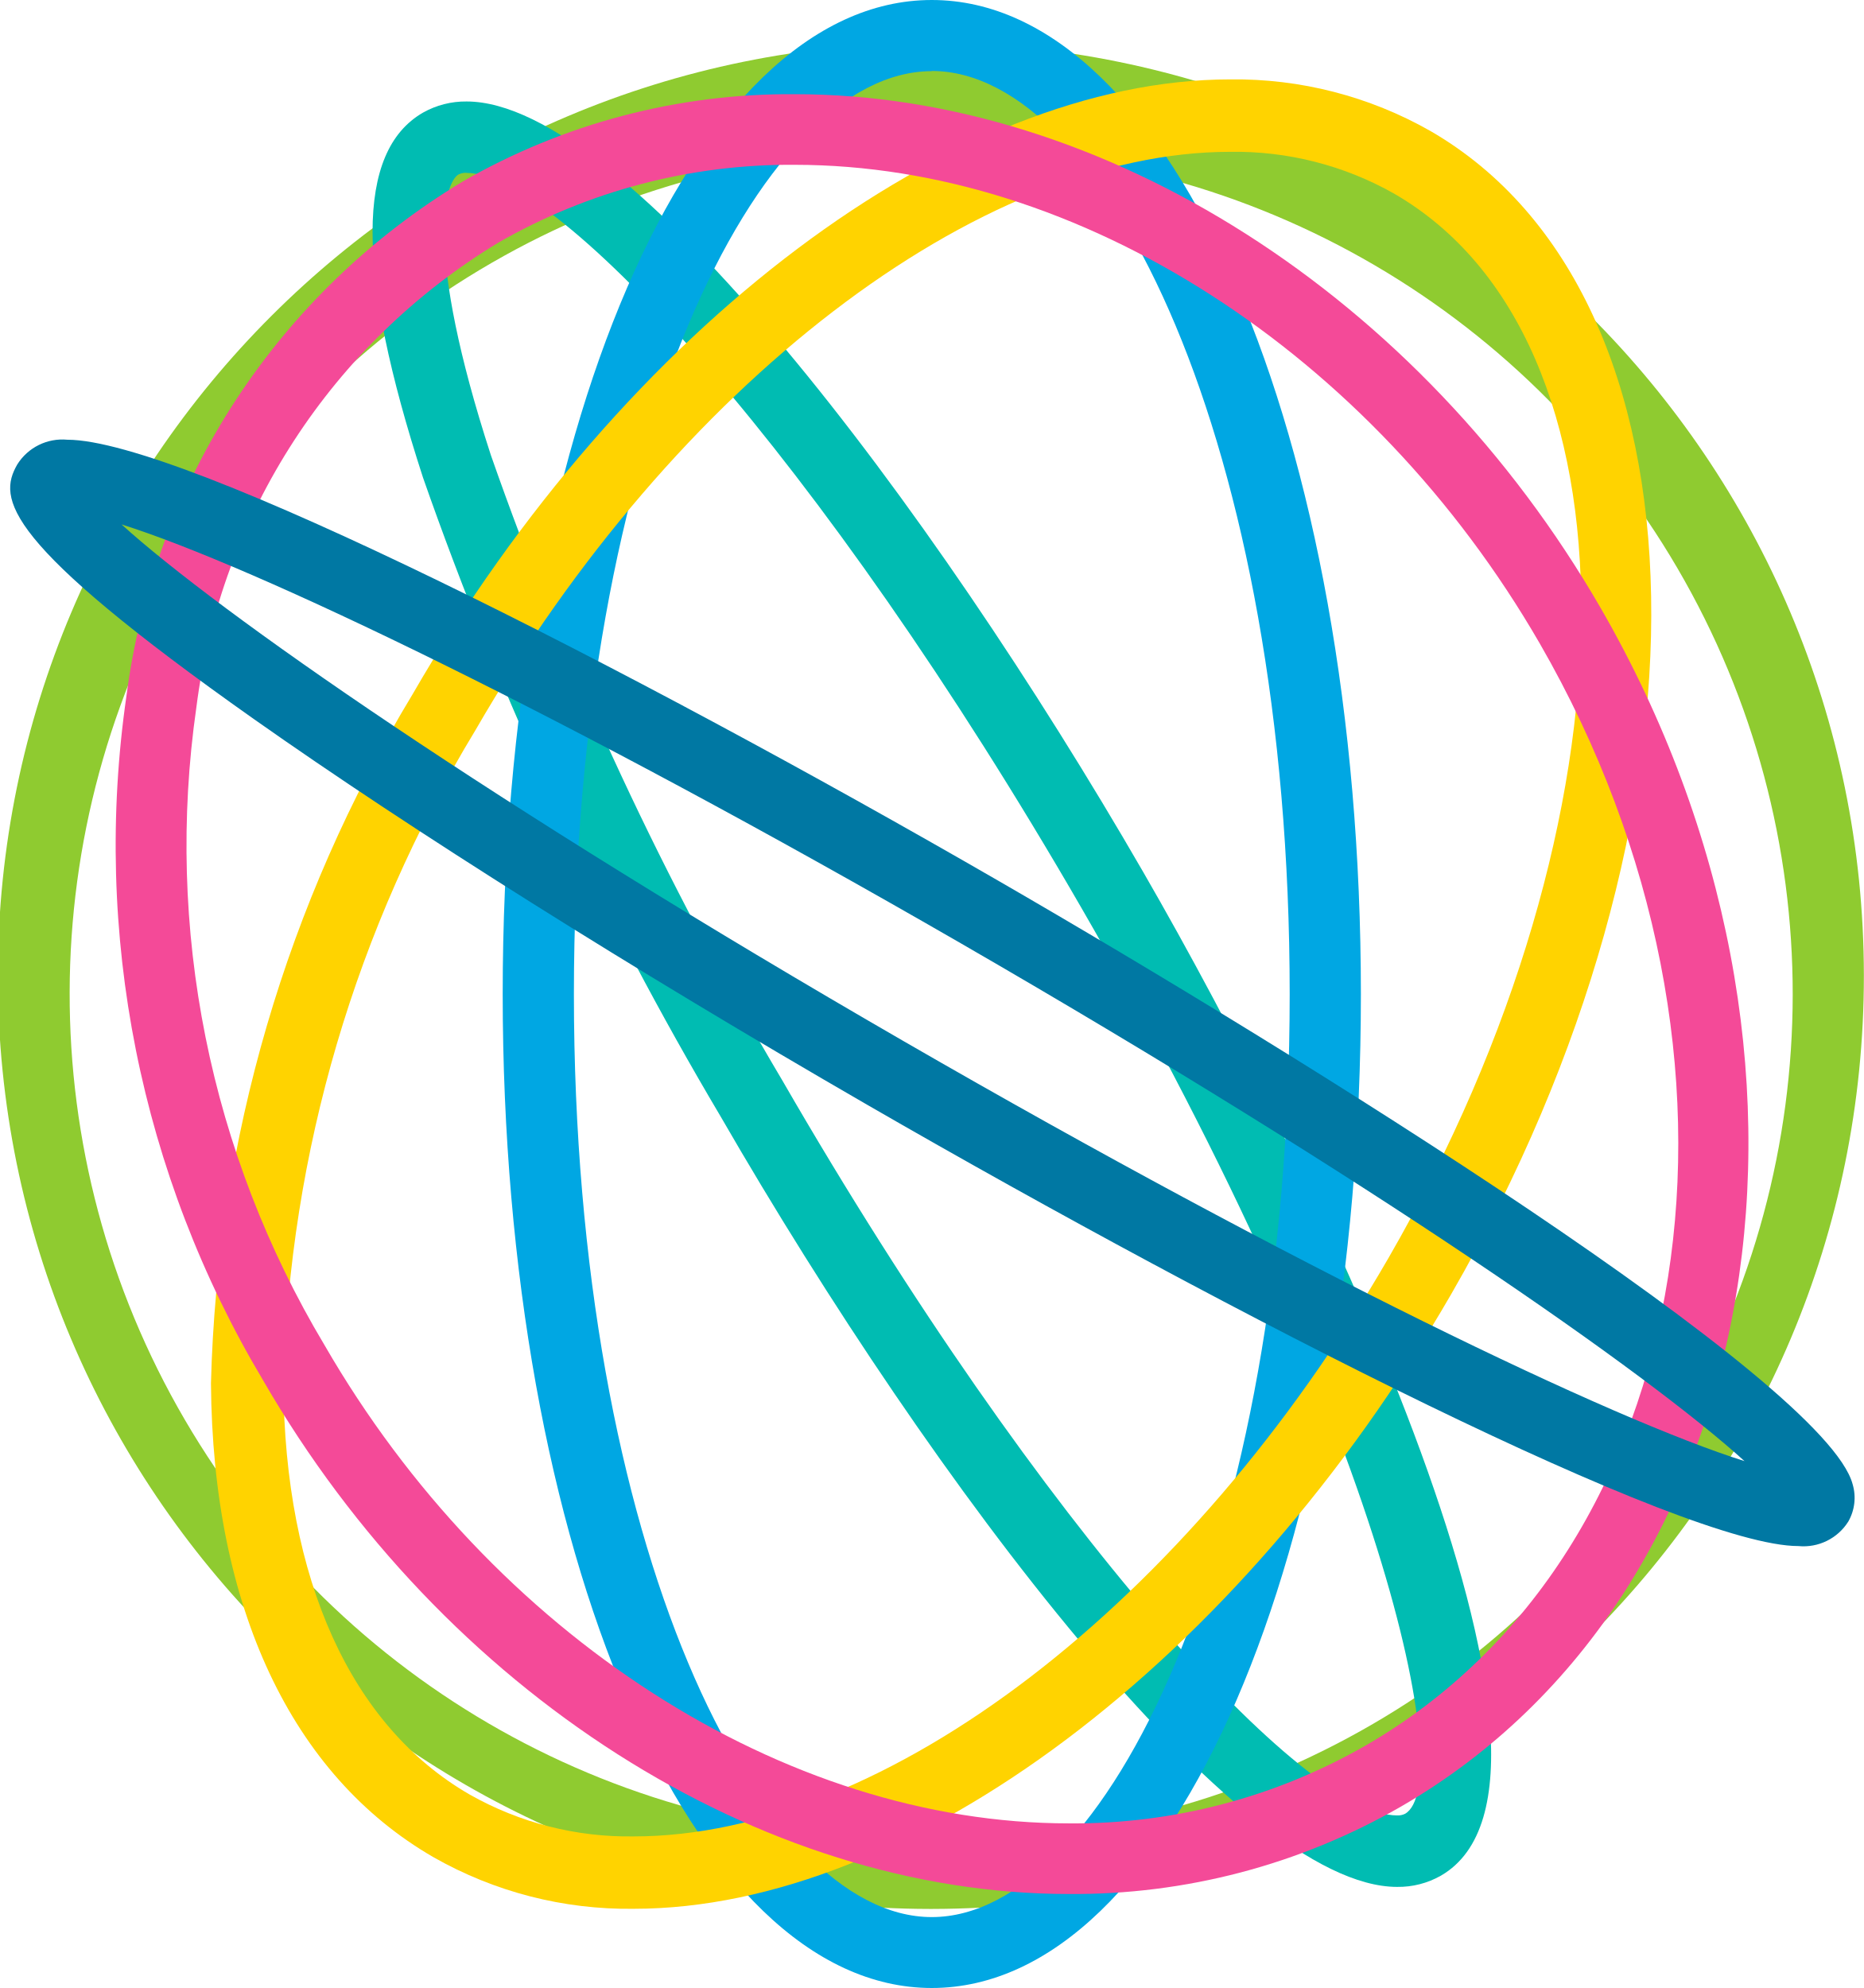
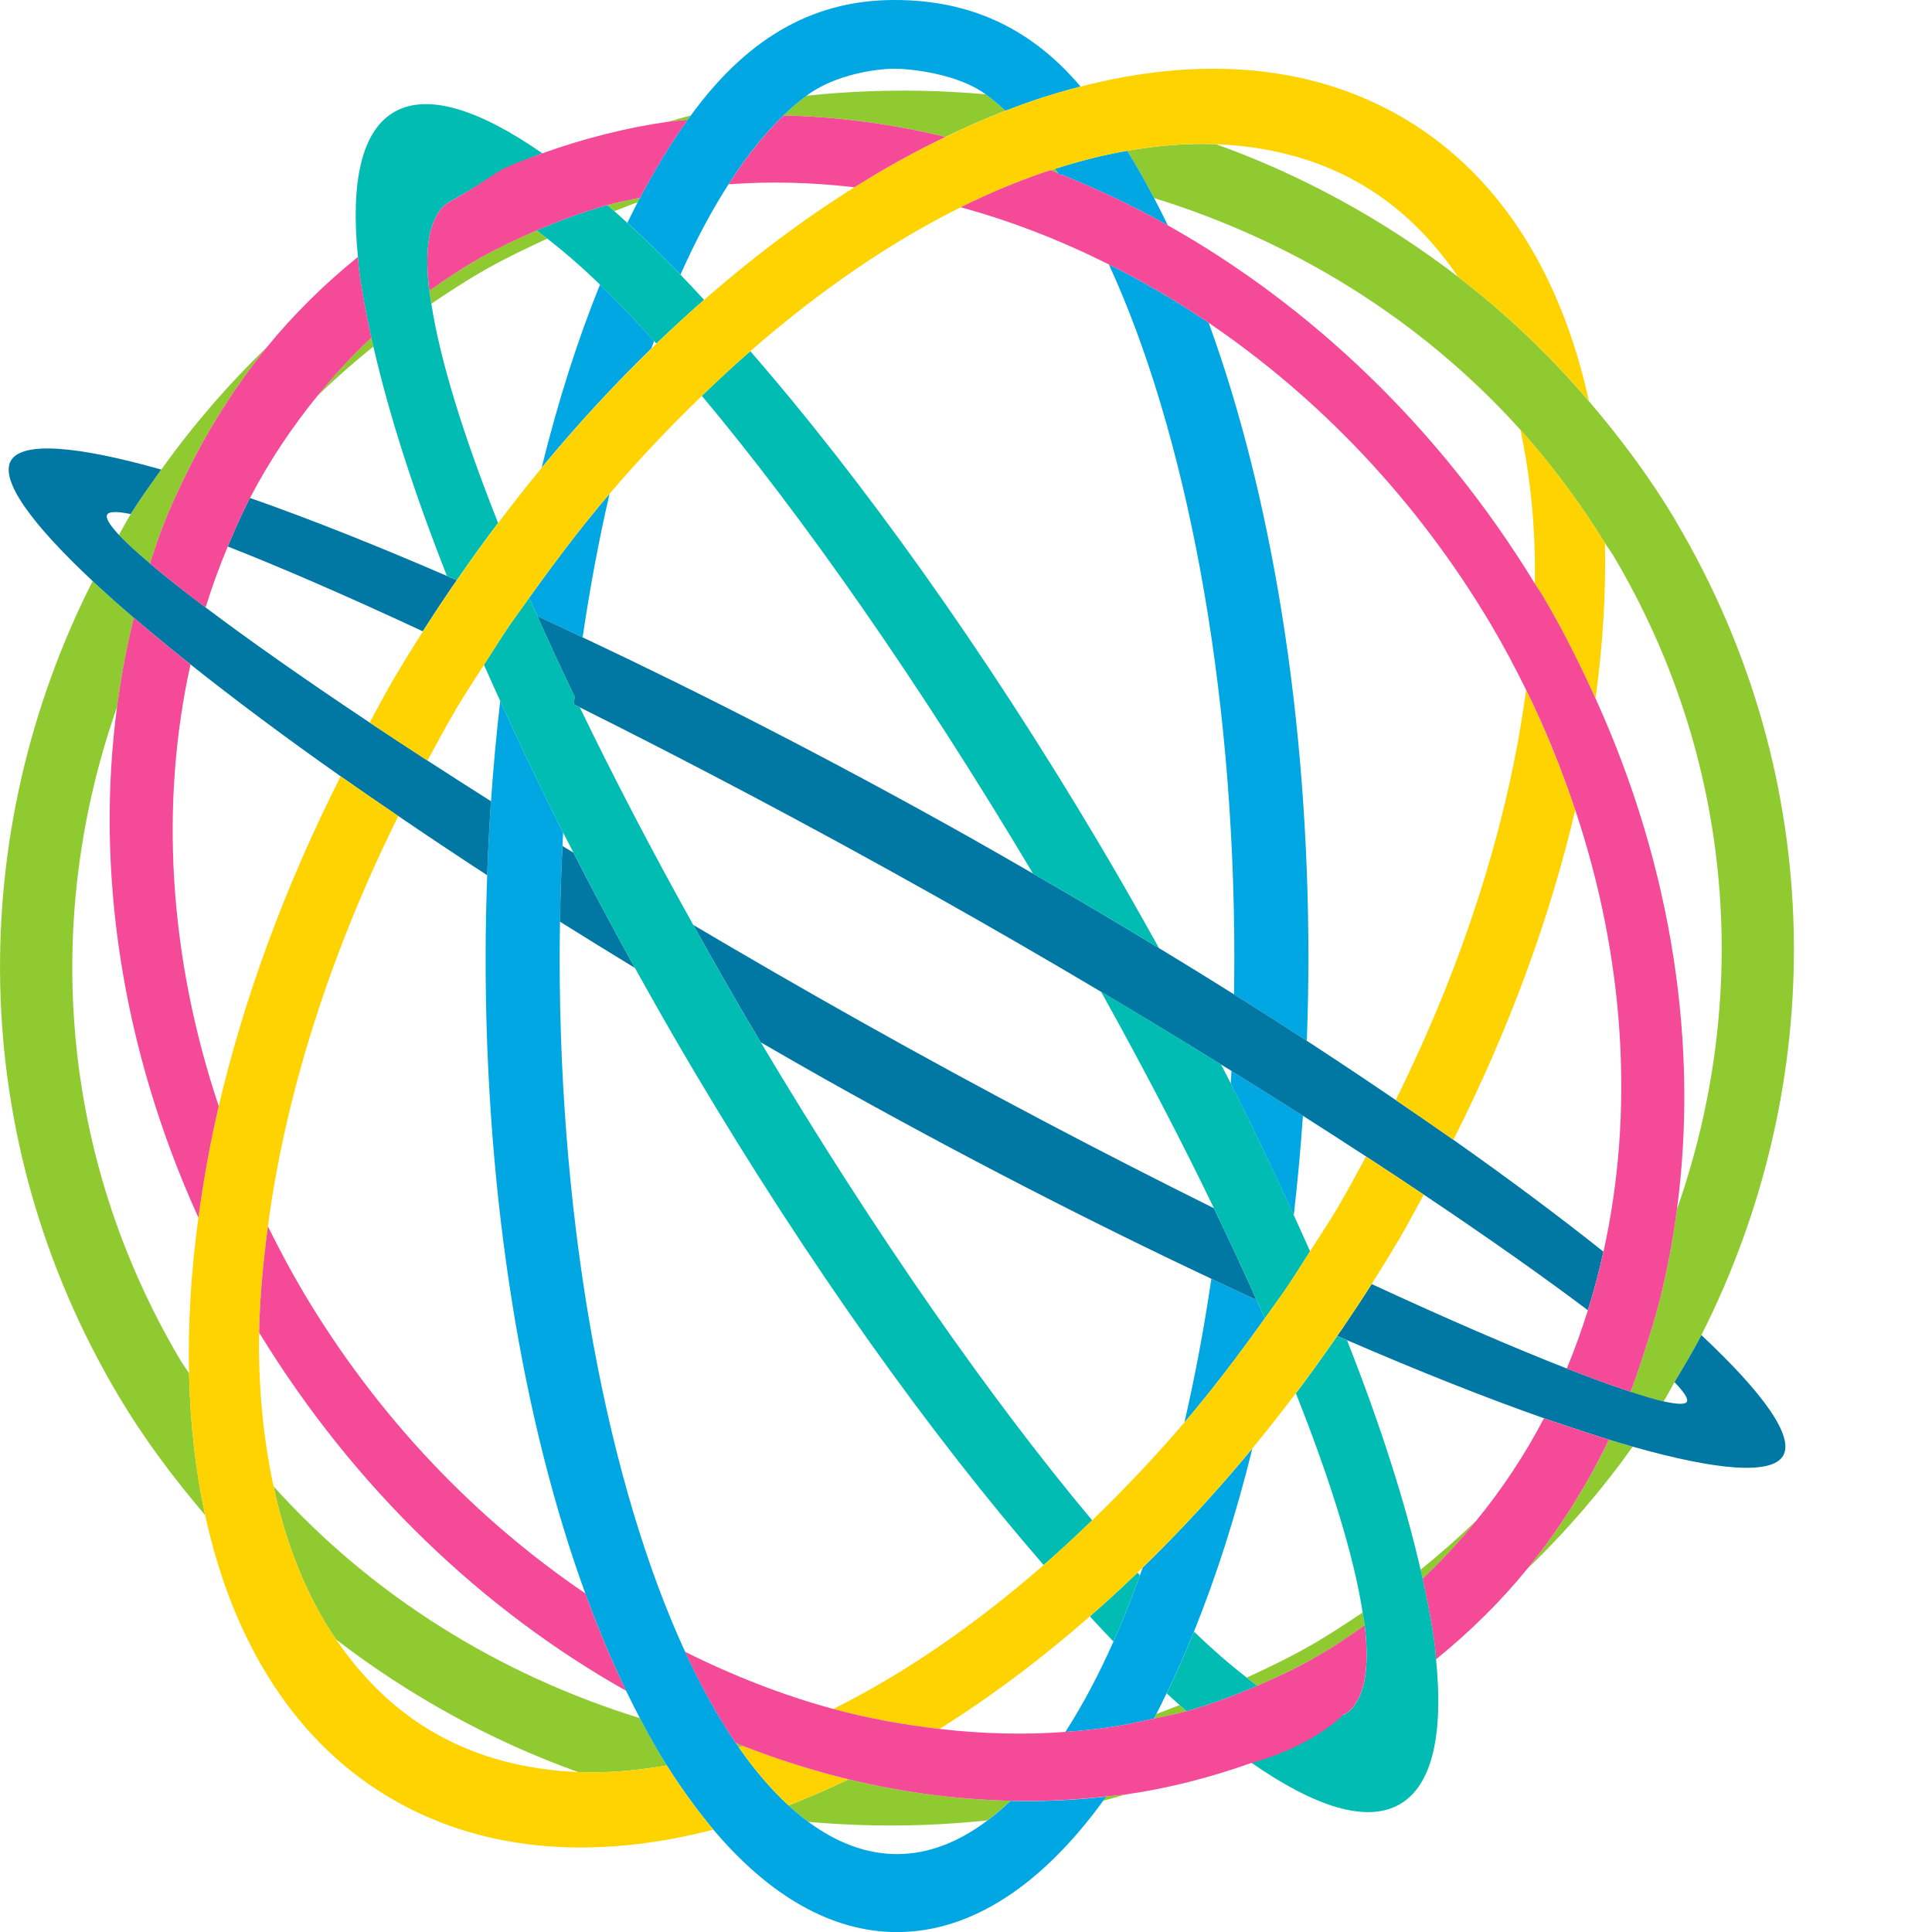
- <svg xmlns="http://www.w3.org/2000/svg" width="39.575" height="42.217" viewBox="0 0 39.575 42.217">
-   <g id="elasticms-ball-colour-rvb" transform="translate(-2038.185 -2041.193)">
-     <path id="Path_1971" data-name="Path 1971" d="M2057.977,2081.731h-.05a19.813,19.813,0,1,1,.05,0Zm.037-37.356a17.932,17.932,0,1,0-.083,35.856l.046.75v-.75a17.931,17.931,0,1,0,.037-35.856Z" fill="#8fcb30" />
-     <path id="Path_1972" data-name="Path 1972" d="M2067.853,2081.263c-3.381,0-9.819-8.484-14.369-16.367a75.436,75.436,0,0,1-6.317-13.563c-1.427-4.389-1.428-6.923,0-7.748a1.842,1.842,0,0,1,.927-.237c3.38,0,9.817,8.484,14.368,16.364,3.74,6.475,9.871,19.262,6.32,21.313A1.829,1.829,0,0,1,2067.853,2081.263Zm-19.761-36.4a.349.349,0,0,0-.169.034c-.294.17-.743,1.571.687,5.965a73.717,73.717,0,0,0,6.187,13.273c5.566,9.643,11.111,15.61,13.056,15.61a.347.347,0,0,0,.17-.035c1.077-.623-.372-7.979-6.876-19.241C2055.581,2050.832,2050.036,2044.865,2048.092,2044.865Z" fill="#00bcb2" />
-     <path id="Path_1973" data-name="Path 1973" d="M2057.972,2083.41c-5.109,0-9.112-9.272-9.112-21.108s4-21.109,9.112-21.109,9.112,9.272,9.112,21.109S2063.081,2083.41,2057.972,2083.41Zm0-40.706c-3.671,0-7.6,7.875-7.6,19.6s3.931,19.6,7.6,19.6,7.6-7.875,7.6-19.6S2061.643,2042.7,2057.972,2042.7Z" fill="#00a7e3" />
-     <path id="Path_1974" data-name="Path 1974" d="M2051.64,2081.728a8.366,8.366,0,0,1-4.249-1.095c-3.015-1.74-4.692-5.313-4.726-10.063a29.736,29.736,0,0,1,4.281-14.633c4.508-7.811,11.487-13.058,17.364-13.058a8.384,8.384,0,0,1,4.247,1.094c6.079,3.51,6.279,14.59.446,24.7C2064.493,2076.481,2057.515,2081.728,2051.64,2081.728Zm12.67-37.311c-5.346,0-11.79,4.938-16.033,12.289a28.159,28.159,0,0,0-4.075,13.853c.029,4.183,1.435,7.287,3.957,8.743a6.859,6.859,0,0,0,3.481.889c5.345,0,11.787-4.938,16.032-12.287,5.41-9.375,5.462-19.513.116-22.6A6.846,6.846,0,0,0,2064.31,2044.417Z" fill="#ffd300" />
-     <path id="Path_1975" data-name="Path 1975" d="M2060.879,2081.414c-6.567,0-13.283-4.284-17.109-10.912a22.162,22.162,0,0,1-2.9-14.528,15,15,0,0,1,7.141-10.926,13.925,13.925,0,0,1,7.054-1.855c6.567,0,13.283,4.282,17.109,10.909,5.493,9.515,3.591,20.935-4.24,25.456A13.92,13.92,0,0,1,2060.879,2081.414Zm-5.814-36.721a12.445,12.445,0,0,0-6.3,1.654,13.526,13.526,0,0,0-6.41,9.867,20.657,20.657,0,0,0,2.718,13.538c3.563,6.173,9.769,10.162,15.81,10.162a12.447,12.447,0,0,0,6.305-1.655c7.114-4.108,8.77-14.608,3.691-23.407C2067.312,2048.68,2061.106,2044.693,2055.065,2044.693Z" fill="#f44a98" />
-     <path id="Path_1976" data-name="Path 1976" d="M2076.374,2074.025c-2.429,0-11.945-4.853-19.758-9.362-5.031-2.906-9.663-5.82-13.04-8.2-5.349-3.775-5.44-4.682-5.024-5.407a1.129,1.129,0,0,1,1.063-.525c2.437,0,11.951,4.851,19.76,9.36,6.468,3.736,17.57,10.638,18.151,12.82a1.014,1.014,0,0,1-.092.794A1.123,1.123,0,0,1,2076.374,2074.025Zm-35.613-21.7c2.051,1.861,7.855,5.922,16.632,10.989,8.377,4.835,15.038,8.027,17.837,8.907-2.049-1.861-7.854-5.922-16.631-10.99C2050.226,2056.4,2043.564,2053.207,2040.761,2052.328Z" fill="#0078a3" />
+ <svg xmlns="http://www.w3.org/2000/svg" version="1.1" width="46" height="46" x="0px" y="0px" viewBox="0 0 46 46" style="enable-background:new 0 0 46 46;" xml:space="preserve">
+   <defs>
+     <style>
+     .gray{fill:#666;}
+     .lime{fill:#8FCB30;}
+     .cyan{fill:#00BCB2;}
+     .blue{fill:#00A7E3;}
+     .yellow{fill:#FFD300;}
+     .pink{fill:#F44A98;}
+     .indigo{fill:#0078A3;}
+   </style>
+   </defs>
+   <g>
+     <g>
+       <path class="lime" d="M18.775,42.986c.155,.143,.312,.274,.471,.391,1.412,.125,2.839,.117,4.266-.035,.185-.14,.368-.294,.547-.467-1.283-.031-2.574-.2-3.856-.511-.478,.23-.954,.439-1.428,.622Z" />
+       <path class="lime" d="M27.533,40.807c-.02,.038-.04,.074-.06,.112,.259-.058,.521-.103,.777-.175-.054-.047-.109-.098-.164-.147-.185,.067-.367,.149-.553,.211Z" />
+       <path class="lime" d="M6.513,35.389c.297,1.393,.792,2.624,1.49,3.648,1.752,1.344,3.692,2.412,5.757,3.153,.683,.028,1.391-.03,2.117-.157-.221-.353-.434-.732-.641-1.125-3.314-1.023-6.351-2.885-8.723-5.519Z" />
+       <path class="lime" d="M23.939,2.637c-.155-.143-.312-.274-.471-.392-1.412-.125-2.839-.117-4.266,.035-.185,.14-.368,.294-.547,.467,1.283,.031,2.574,.2,3.856,.511,.478-.23,.954-.439,1.428-.622Z" />
+       <path class="lime" d="M11.611,6.389c.466-.262,.943-.487,1.42-.708-.083-.064-.17-.138-.25-.196-.449,.192-.893,.4-1.325,.643s-.839,.513-1.235,.795c.012,.096,.034,.207,.049,.308,.436-.292,.875-.581,1.341-.842Z" />
+       <path class="lime" d="M31.103,39.235c-.466,.262-.943,.487-1.42,.708,.083,.064,.17,.138,.25,.196,.449-.192,.893-.4,1.325-.643s.839-.513,1.235-.795c-.012-.096-.034-.207-.049-.308-.436,.292-.875,.581-1.341,.842Z" />
+       <path class="lime" d="M8.842,8.039c-.464,.432-.888,.899-1.286,1.388,.424-.409,.868-.802,1.335-1.177-.016-.07-.034-.142-.049-.211Z" />
+       <path class="lime" d="M15.181,4.817c.02-.038,.04-.074,.06-.112-.259,.058-.521,.103-.776,.175,.054,.047,.109,.098,.164,.147,.185-.067,.367-.149,.553-.211Z" />
+       <path class="lime" d="M17.591,41.605c.035-.011,.07-.021,.105-.032-.061-.024-.121-.051-.181-.075,.025,.037,.051,.071,.076,.108Z" />
+       <path class="lime" d="M25.018,4.051c.061,.023,.12,.051,.181,.075-.025-.037-.051-.071-.076-.108-.035,.011-.07,.021-.105,.032Z" />
+       <path class="lime" d="M33.872,37.585c.464-.432,.888-.9,1.286-1.389-.424,.409-.868,.802-1.335,1.177,.016,.07,.034,.142,.049,.211Z" />
+       <path class="lime" d="M26.267,42.873c.181-.043,.359-.1,.539-.148-.154,.022-.311,.031-.466,.048-.024,.034-.049,.066-.073,.099Z" />
+       <path class="lime" d="M39.897,12.398c-.61-1.027-1.314-1.966-2.068-2.849-.944-1.104-1.987-2.095-3.118-2.962-1.752-1.344-3.692-2.412-5.757-3.153-.683-.028-1.391,.03-2.117,.157,.221,.353,.434,.732,.641,1.125,3.314,1.023,6.351,2.885,8.723,5.519,.742,.824,1.412,1.726,2.012,2.695,.064,.103,.139,.197,.201,.302,2.913,4.908,3.271,10.563,1.512,15.564-.096,.72-.225,1.428-.399,2.118-.113,.451-.249,.892-.395,1.328-.101,.3-.194,.604-.31,.897,.309,.101,.583,.183,.787,.229,.093-.149,.171-.306,.26-.457,.218-.371,.444-.738,.638-1.12,3.027-5.978,3.045-13.23-.611-19.391Z" />
+       <path class="lime" d="M4.3,32.393c-2.913-4.908-3.271-10.564-1.512-15.564,.096-.72,.225-1.428,.399-2.118-.356-.306-.684-.598-.981-.876-3.027,5.978-3.045,13.23,.611,19.391,.61,1.027,1.314,1.966,2.068,2.849-.23-1.056-.358-2.188-.384-3.38-.064-.103-.139-.197-.201-.302Z" />
+       <path class="lime" d="M16.374,2.85c.024-.034,.049-.066,.073-.099-.181,.043-.359,.1-.539,.148,.154-.022,.311-.031,.466-.048Z" />
+       <path class="lime" d="M36.359,37.36c.938-.905,1.776-1.879,2.514-2.915-.181-.051-.37-.108-.562-.167-.536,1.105-1.185,2.139-1.952,3.082Z" />
+       <path class="lime" d="M3.113,12.241c-.101,.162-.186,.331-.282,.495,.17,.183,.425,.415,.739,.681,.106-.32,.208-.643,.332-.954,.151-.38,.324-.749,.501-1.115,.536-1.106,1.185-2.141,1.953-3.084-.938,.905-1.777,1.881-2.516,2.917-.249,.35-.501,.698-.727,1.06Z" />
+     </g>
+     <g>
+       <path class="blue" d="M16.202,6.538c.356-.801,.739-1.52,1.144-2.151,.036-.056,.071-.113,.108-.167,.382-.575,.783-1.069,1.201-1.473,.179-.174,.362-.328,.547-.467,.686-.518,1.698-.644,2.095-.644,.363,0,1.498,.113,2.171,.609,.159,.117,.316,.249,.471,.392,.239-.092,.478-.18,.716-.26,.36-.121,.718-.224,1.073-.316-1.316-1.557-2.86-2.061-4.431-2.061-1.79,0-3.406,.766-4.85,2.751-.024,.033-.049,.066-.073,.099-.397,.556-.775,1.177-1.133,1.855-.02,.038-.04,.074-.06,.112-.083,.159-.163,.324-.243,.489,.411,.38,.831,.786,1.265,1.233Z" />
+       <path class="blue" d="M28.778,7.686c-.771-.523-1.565-.985-2.377-1.391,1.822,3.955,2.988,9.956,2.988,16.516,0,.289-.004,.577-.008,.864,.592,.372,1.172,.741,1.734,1.106,.023-.65,.038-1.306,.038-1.97,0-5.782-.896-11.064-2.374-15.125Z" />
+       <path class="blue" d="M27.141,37.507c-.199,.554-.409,1.082-.63,1.578-.356,.801-.739,1.52-1.144,2.151,.336-.025,.67-.056,1.003-.104,.371-.053,.737-.132,1.103-.214,.02-.038,.04-.074,.06-.112,.083-.159,.163-.324,.243-.489,.227-.467,.444-.957,.652-1.47,.532-1.316,1-2.778,1.391-4.361-.841,1.019-1.716,1.966-2.613,2.839-.021,.061-.043,.121-.065,.182Z" />
+       <path class="blue" d="M15.573,8.116c-.448-.493-.88-.947-1.287-1.341-.532,1.316-1,2.778-1.39,4.361,.841-1.019,1.716-1.966,2.613-2.839,.021-.061,.043-.121,.065-.182Z" />
+       <path class="blue" d="M13.872,15.176c.176-1.192,.39-2.338,.642-3.421-.661,.777-1.296,1.613-1.914,2.479,.062,.143,.131,.292,.196,.437,.351,.161,.717,.336,1.077,.505Z" />
+       <path class="blue" d="M29.306,25.802c.541,1.072,1.038,2.116,1.498,3.133,.089-.775,.163-1.565,.218-2.369-.548-.349-1.117-.706-1.702-1.069-.005,.102-.009,.204-.015,.305Z" />
+       <path class="blue" d="M28.842,30.446c-.176,1.193-.391,2.339-.642,3.423,.661-.777,1.296-1.613,1.914-2.479-.062-.143-.132-.293-.196-.438-.351-.161-.716-.336-1.076-.505Z" />
+       <path class="blue" d="M25.199,4.126l.018,.028c.033,.006,.065,.014,.098,.02,.844,.342,1.677,.734,2.491,1.192-.107-.222-.217-.44-.328-.651-.207-.394-.42-.772-.641-1.125-.562,.098-1.134,.241-1.714,.429,.025,.036,.051,.071,.076,.108Z" />
+       <path class="blue" d="M23.513,43.343c-.686,.518-1.409,.802-2.156,.802-.731,0-1.438-.271-2.111-.767-.159-.117-.316-.249-.471-.391-.411-.378-.806-.839-1.184-1.381-.025-.036-.051-.071-.076-.108l-.018-.028c-.419-.621-.815-1.34-1.184-2.141-1.822-3.955-2.988-9.956-2.988-16.516,0-.29,.004-.579,.008-.867,.01-.608,.03-1.209,.059-1.804,.005-.107,.01-.214,.016-.32-.541-1.072-1.038-2.116-1.498-3.133-.09,.781-.164,1.578-.22,2.39-.04,.58-.069,1.168-.09,1.762-.023,.651-.038,1.308-.038,1.973,0,5.781,.896,11.064,2.374,15.125,.301,.826,.625,1.601,.972,2.32,.107,.222,.216,.44,.328,.651,.207,.394,.42,.772,.641,1.125,.205,.328,.416,.632,.632,.923,.157,.212,.316,.414,.477,.606,1.316,1.557,2.8,2.438,4.371,2.438,1.79,0,3.466-1.142,4.91-3.127,.024-.033,.049-.066,.073-.099-.754,.086-1.515,.121-2.281,.102-.179,.174-.362,.328-.547,.467Z" />
+     </g>
+     <g>
+       <path class="indigo" d="M10.753,13.99c.041-.06,.083-.118,.124-.177-.081-.035-.156-.066-.236-.1-1.732-.749-3.311-1.374-4.689-1.857-.195,.374-.364,.764-.53,1.156,1.233,.483,2.805,1.162,4.644,2.019,.225-.353,.454-.699,.686-1.041Z" />
+       <path class="indigo" d="M28.902,28.767c-2.583-1.282-5.444-2.78-8.431-4.458-1.371-.77-2.694-1.535-3.965-2.287,.488,.876,.992,1.76,1.524,2.658,.028,.047,.056,.091,.084,.138,.507,.293,1.014,.585,1.534,.878,3.228,1.813,6.343,3.408,9.194,4.751,.36,.169,.725,.344,1.076,.505-.276-.62-.573-1.26-.887-1.916-.043-.089-.086-.179-.129-.269Z" />
+       <path class="indigo" d="M13.392,20.141c-.029,.595-.049,1.197-.059,1.804,.58,.364,1.177,.732,1.784,1.101-.515-.928-1.001-1.842-1.463-2.744-.086-.053-.177-.108-.262-.16Z" />
+       <path class="indigo" d="M40.508,31.789c-.193,.382-.42,.749-.638,1.12,.227,.236,.334,.398,.293,.467-.041,.069-.235,.061-.553-.01-.205-.046-.478-.128-.787-.229-.257-.084-.547-.186-.869-.306-.206-.076-.419-.157-.65-.248-1.233-.483-2.805-1.158-4.645-2.01-.228,.359-.462,.712-.698,1.059-.041,.06-.083,.118-.124,.177,.081,.035,.156,.066,.236,.1,1.731,.749,3.311,1.375,4.688,1.859,.149,.052,.285,.096,.428,.145,.392,.133,.767,.256,1.122,.364,.192,.059,.382,.116,.562,.167,2.011,.569,3.309,.677,3.581,.218,.27-.455-.458-1.481-1.945-2.874Z" />
+       <path class="indigo" d="M33.902,28.445c1.571,1.052,2.881,1.981,3.904,2.751,.143-.456,.266-.921,.371-1.394-1.04-.827-2.229-1.718-3.573-2.664-.44-.31-.903-.627-1.373-.947-.68-.463-1.38-.931-2.116-1.41-.562-.365-1.142-.735-1.734-1.106-.581-.365-1.179-.733-1.787-1.102-.968-.588-1.97-1.18-2.998-1.773-.505-.291-1.008-.582-1.526-.873-3.23-1.814-6.347-3.409-9.199-4.752-.36-.169-.726-.344-1.077-.505,.276,.62,.573,1.261,.887,1.917-.007,.06-.013,.122-.02,.182,.047,.023,.094,.047,.141,.071,2.584,1.29,5.448,2.797,8.441,4.478,1.373,.771,2.697,1.539,3.968,2.293,.991,.588,1.942,1.166,2.857,1.732,.082,.051,.169,.103,.251,.154,.584,.363,1.153,.72,1.702,1.069,.519,.33,1.021,.654,1.505,.97,.477,.311,.935,.614,1.374,.909Z" />
+       <path class="indigo" d="M8.798,17.202c-1.57-1.046-2.881-1.97-3.903-2.739-.28-.211-.536-.408-.769-.593-.203-.162-.39-.313-.556-.454-.314-.266-.569-.498-.739-.681-.222-.239-.324-.406-.278-.484,.046-.077,.241-.077,.559-.011,.226-.362,.478-.71,.727-1.06-2.009-.568-3.305-.674-3.577-.216-.27,.455,.457,1.479,1.943,2.87,.296,.278,.625,.57,.981,.876,.112,.096,.232,.196,.35,.294,.314,.264,.647,.536,1.001,.817,1.04,.827,2.229,1.717,3.574,2.663,.441,.31,.903,.627,1.373,.946,.68,.462,1.38,.931,2.116,1.409,.021-.594,.051-1.182,.09-1.762-.522-.331-1.028-.655-1.515-.97-.477-.31-.936-.611-1.377-.905Z" />
+     </g>
+     <g>
+       <path class="cyan" d="M18.114,24.818c-.028-.047-.056-.091-.084-.138-.533-.898-1.036-1.782-1.524-2.658-1.004-1.8-1.909-3.54-2.702-5.182-.047-.023-.094-.048-.141-.071,.007-.06,.013-.122,.02-.182-.314-.656-.612-1.297-.887-1.917-.064-.145-.133-.294-.196-.437-.063,.088-.127,.175-.189,.264-.085,.122-.174,.237-.258,.361-.197,.289-.385,.589-.577,.887-.018,.028-.035,.056-.053,.084,.123,.282,.256,.571,.386,.859,.46,1.017,.957,2.061,1.498,3.133,.08,.159,.165,.32,.247,.48,.462,.902,.947,1.816,1.463,2.744,.455,.819,.923,1.643,1.417,2.475,2.754,4.641,5.663,8.69,8.315,11.742,.388-.339,.772-.694,1.154-1.064-2.394-2.859-5.176-6.824-7.889-11.381Z" />
+       <path class="cyan" d="M28.902,28.767c.043,.09,.086,.179,.129,.269,.314,.656,.611,1.296,.887,1.916,.065,.145,.134,.295,.196,.438,.063-.089,.127-.176,.19-.265,.085-.122,.174-.237,.258-.36,.2-.293,.392-.599,.586-.902l.044-.069c-.123-.282-.256-.571-.386-.859-.46-1.017-.957-2.061-1.498-3.133-.077-.152-.158-.306-.236-.459-.915-.566-1.866-1.144-2.857-1.732,.998,1.791,1.899,3.521,2.688,5.155Z" />
+       <path class="cyan" d="M24.597,20.801c1.028,.593,2.03,1.184,2.998,1.773-.454-.817-.921-1.64-1.414-2.471-2.754-4.641-5.663-8.69-8.316-11.742-.388,.339-.772,.694-1.154,1.064,2.393,2.858,5.174,6.821,7.886,11.377Z" />
+       <path class="cyan" d="M25.949,38.486c.188,.202,.378,.409,.562,.599,.22-.496,.43-1.024,.63-1.578l-.056-.063c-.375,.361-.754,.707-1.135,1.042Z" />
+       <path class="cyan" d="M34.192,39.508c-.01-.1-.012-.19-.024-.294-.062-.5-.168-1.052-.295-1.629-.015-.069-.033-.141-.049-.211-.364-1.588-.948-3.426-1.751-5.462-.08-.035-.155-.065-.236-.1-.321,.465-.648,.919-.982,1.362,.838,2.11,1.385,3.895,1.589,5.219,.016,.102,.038,.212,.049,.308,.091,.758,.046,1.328-.13,1.703-.082,.174-.184,.32-.328,.401s-.325,.094-.521,.076c-.645,.344-1.298,.652-1.961,.926,.086,.063,.165,.109,.249,.168,1.497,1.041,2.723,1.435,3.514,.99s1.054-1.675,.876-3.456Z" />
+       <path class="cyan" d="M10.27,7.231c-.016-.102-.038-.212-.049-.308-.091-.758-.046-1.328,.13-1.703,.082-.174,.184-.32,.328-.401,.747-.42,1.442-.887,2.233-1.169-1.497-1.041-2.723-1.435-3.514-.99s-1.054,1.675-.876,3.456c.01,.1,.012,.19,.024,.294,.062,.5,.168,1.052,.295,1.629,.015,.069,.033,.141,.049,.211,.364,1.587,.948,3.426,1.751,5.462,.08,.035,.155,.065,.236,.1,.32-.465,.648-.919,.982-1.362-.838-2.11-1.385-3.895-1.589-5.219Z" />
+       <path class="cyan" d="M29.683,39.943c-.389-.302-.806-.662-1.254-1.095-.208,.513-.425,1.004-.652,1.47,.105,.097,.206,.186,.309,.278,.054,.049,.11,.1,.164,.147,.572-.162,1.132-.368,1.683-.604-.08-.058-.167-.132-.25-.196Z" />
+       <path class="cyan" d="M13.031,5.681c.389,.302,.806,.662,1.254,1.095,.407,.393,.84,.848,1.287,1.341l.056,.063c.375-.361,.754-.707,1.135-1.042-.188-.202-.378-.409-.562-.599-.434-.447-.854-.853-1.265-1.233-.105-.097-.206-.186-.309-.278-.054-.049-.11-.1-.164-.147-.572,.162-1.132,.368-1.683,.604,.08,.058,.167,.132,.25,.196Z" />
+     </g>
+     <g>
+       <path class="yellow" d="M10.843,16.906c.219-.37,.453-.72,.681-1.077,.018-.028,.035-.056,.053-.084,.191-.298,.38-.598,.577-.887,.084-.123,.173-.239,.258-.361,.062-.089,.126-.176,.189-.264,.617-.867,1.253-1.702,1.914-2.479,.712-.836,1.448-1.605,2.197-2.33,.382-.37,.766-.725,1.154-1.064,1.644-1.436,3.336-2.595,5.008-3.425,.681-.338,1.357-.619,2.025-.847,.04-.014,.08-.024,.121-.037,.035-.012,.07-.021,.105-.032,.58-.187,1.152-.33,1.714-.429,.725-.127,1.433-.185,2.117-.157,1.211,.049,2.35,.332,3.367,.904,.969,.544,1.755,1.318,2.39,2.25,1.131,.868,2.174,1.858,3.118,2.962-.667-3.059-2.176-5.483-4.555-6.819-2.17-1.219-4.783-1.384-7.546-.669-.356,.092-.713,.195-1.073,.316-.238,.08-.476,.168-.716,.26-.474,.183-.951,.391-1.428,.622-.358,.173-.717,.355-1.076,.554-.364,.202-.728,.418-1.092,.646-1.207,.756-2.407,1.653-3.578,2.679-.382,.334-.761,.681-1.135,1.042-.041,.039-.081,.08-.121,.119-.897,.873-1.772,1.82-2.613,2.839-.352,.426-.696,.864-1.036,1.314-.334,.443-.661,.897-.982,1.362-.041,.06-.083,.117-.124,.177-.232,.341-.461,.688-.686,1.041-.224,.351-.444,.708-.659,1.07-.217,.366-.408,.734-.61,1.102,.44,.293,.899,.595,1.377,.905,.219-.401,.431-.802,.667-1.201Z" />
+       <path class="yellow" d="M31.871,28.718c-.219,.37-.453,.72-.681,1.077l-.044,.069c-.194,.303-.386,.608-.586,.902-.084,.123-.173,.239-.258,.36-.063,.089-.126,.176-.19,.265-.617,.867-1.252,1.702-1.914,2.479-.712,.836-1.448,1.605-2.197,2.33-.382,.37-.766,.725-1.154,1.064-1.645,1.436-3.336,2.595-5.008,3.425,.84,.228,1.685,.378,2.53,.476,1.207-.755,2.407-1.653,3.578-2.678,.382-.334,.761-.681,1.135-1.042,.041-.039,.08-.08,.121-.119,.897-.873,1.772-1.82,2.613-2.839,.352-.426,.696-.864,1.036-1.314,.334-.443,.661-.897,.982-1.362,.041-.059,.083-.117,.124-.177,.237-.347,.47-.7,.698-1.059,.219-.345,.435-.696,.646-1.052,.212-.358,.398-.718,.597-1.078-.44-.294-.898-.598-1.374-.909-.216,.394-.423,.789-.656,1.181Z" />
+       <path class="yellow" d="M36.201,10.234c.24,1.129,.365,2.351,.343,3.661,.059,.097,.126,.185,.184,.283,.478,.806,.886,1.627,1.261,2.454,.175-1.282,.25-2.52,.224-3.703-.6-.968-1.27-1.871-2.012-2.695Z" />
+       <path class="yellow" d="M33.231,26.191c.47,.319,.932,.637,1.373,.947,1.335-2.645,2.305-5.302,2.901-7.852-.322-.962-.703-1.918-1.17-2.861-.406,3.066-1.441,6.414-3.104,9.767Z" />
+       <path class="yellow" d="M17.591,41.605c.378,.542,.773,1.004,1.184,1.381,.474-.183,.951-.391,1.428-.622-.843-.205-1.68-.471-2.508-.792-.035,.012-.07,.021-.105,.032Z" />
+       <path class="yellow" d="M15.876,42.033c-.725,.127-1.433,.185-2.117,.157-1.211-.049-2.35-.332-3.367-.904-.969-.544-1.755-1.318-2.39-2.25-.698-1.024-1.193-2.255-1.49-3.648-.24-1.129-.365-2.35-.343-3.661,.014-.813,.094-1.663,.209-2.529,.406-3.067,1.441-6.415,3.105-9.768-.47-.319-.932-.636-1.373-.946-1.335,2.645-2.306,5.303-2.902,7.854-.211,.902-.365,1.785-.484,2.654-.175,1.282-.25,2.52-.224,3.703,.026,1.193,.154,2.324,.384,3.38,.667,3.059,2.176,5.483,4.555,6.819,2.17,1.219,4.783,1.384,7.546,.669-.162-.191-.321-.394-.477-.606-.215-.291-.427-.596-.632-.923Z" />
+     </g>
+     <g>
+       <path class="pink" d="M7.216,30.755c-.304-.513-.578-1.033-.837-1.556-.115,.866-.195,1.716-.209,2.529,2.273,3.718,5.341,6.617,8.737,8.529-.347-.719-.671-1.494-.972-2.32-2.608-1.771-4.945-4.192-6.72-7.182Z" />
+       <path class="pink" d="M20.343,4.459c.364-.228,.728-.444,1.092-.646,.359-.199,.717-.381,1.076-.554-1.282-.312-2.573-.48-3.856-.511-.417,.404-.818,.898-1.201,1.473-.036,.054-.072,.111-.108,.167,.991-.074,1.992-.046,2.997,.071Z" />
+       <path class="pink" d="M36.76,33.77c-.452,.865-.99,1.675-1.602,2.426-.398,.489-.822,.956-1.286,1.389,.127,.577,.233,1.13,.295,1.629,.013,.104,.014,.193,.024,.294,.797-.648,1.526-1.361,2.167-2.148,.767-.942,1.416-1.977,1.952-3.082-.355-.108-.73-.231-1.122-.364-.144-.049-.28-.093-.428-.145Z" />
+       <path class="pink" d="M37.989,16.632c-.375-.827-.783-1.648-1.261-2.454-.058-.098-.125-.186-.184-.283-2.273-3.718-5.341-6.617-8.737-8.529-.813-.458-1.646-.85-2.491-1.192-.033-.006-.065-.014-.098-.02l-.018-.028c-.06-.024-.12-.052-.181-.075-.04,.013-.08,.024-.121,.037-.668,.228-1.344,.508-2.025,.847,1.197,.325,2.378,.786,3.529,1.361,.812,.405,1.606,.867,2.377,1.391,2.608,1.771,4.945,4.192,6.72,7.182,.304,.513,.578,1.033,.837,1.556,.467,.943,.848,1.899,1.17,2.861,1.2,3.588,1.4,7.235,.672,10.516-.105,.473-.228,.938-.371,1.394-.149,.473-.314,.936-.503,1.388,.231,.091,.444,.171,.65,.248,.323,.12,.613,.222,.869,.306,.116-.292,.209-.596,.31-.897,.146-.436,.282-.876,.395-1.328,.173-.691,.303-1.398,.399-2.118,.516-3.873-.096-8.109-1.937-12.163Z" />
+       <path class="pink" d="M4.537,15.821c-.354-.281-.687-.553-1.001-.817-.117-.098-.238-.198-.35-.294-.173,.69-.303,1.398-.399,2.118-.516,3.873,.096,8.109,1.937,12.163,.119-.869,.273-1.752,.484-2.654-1.201-3.588-1.4-7.235-.672-10.516Z" />
+       <path class="pink" d="M15.908,2.898c-1.021,.146-2.02,.404-2.995,.752-1.401,.5-.787,.357-2.233,1.169-.144,.081-.246,.227-.328,.401-.177,.375-.222,.945-.13,1.703,.396-.282,.803-.553,1.235-.795s.877-.45,1.325-.643c.551-.236,1.111-.442,1.683-.604,.256-.072,.517-.117,.776-.175,.358-.679,.736-1.299,1.133-1.855-.155,.018-.311,.026-.466,.048Z" />
+       <path class="pink" d="M31.258,39.496c-.432,.243-.877,.45-1.325,.643-.551,.236-1.111,.442-1.683,.604-.256,.073-.517,.117-.777,.175-.366,.082-.731,.161-1.103,.214-.332,.048-.667,.079-1.003,.104-.991,.074-1.992,.046-2.997-.071-.845-.098-1.69-.249-2.53-.476-1.197-.325-2.378-.786-3.529-1.361,.369,.802,.765,1.52,1.184,2.141l.018,.028c.061,.024,.12,.052,.181,.075,.828,.321,1.664,.587,2.508,.792,1.282,.312,2.573,.48,3.856,.511,.766,.019,1.527-.017,2.281-.102,.155-.018,.312-.026,.466-.048,1.013-.145,2.003-.401,2.971-.744,.18-.049,.362-.105,.547-.174,.713-.265,1.301-.627,1.673-.991,.012-.005,.026-.005,.037-.012,.144-.081,.246-.227,.328-.401,.177-.375,.222-.945,.13-1.703-.396,.282-.803,.553-1.235,.795Z" />
+       <path class="pink" d="M8.842,8.039c-.127-.577-.233-1.13-.295-1.629-.013-.104-.014-.193-.024-.294-.797,.648-1.526,1.361-2.167,2.148-.767,.943-1.417,1.978-1.953,3.084-.177,.366-.35,.734-.501,1.115-.124,.311-.225,.634-.332,.954,.166,.14,.353,.292,.556,.454,.233,.185,.489,.383,.769,.593,.154-.495,.329-.98,.528-1.452,.165-.392,.334-.782,.53-1.156,.452-.866,.991-1.676,1.603-2.428,.398-.489,.822-.956,1.286-1.388Z" />
+     </g>
  </g>
</svg>
